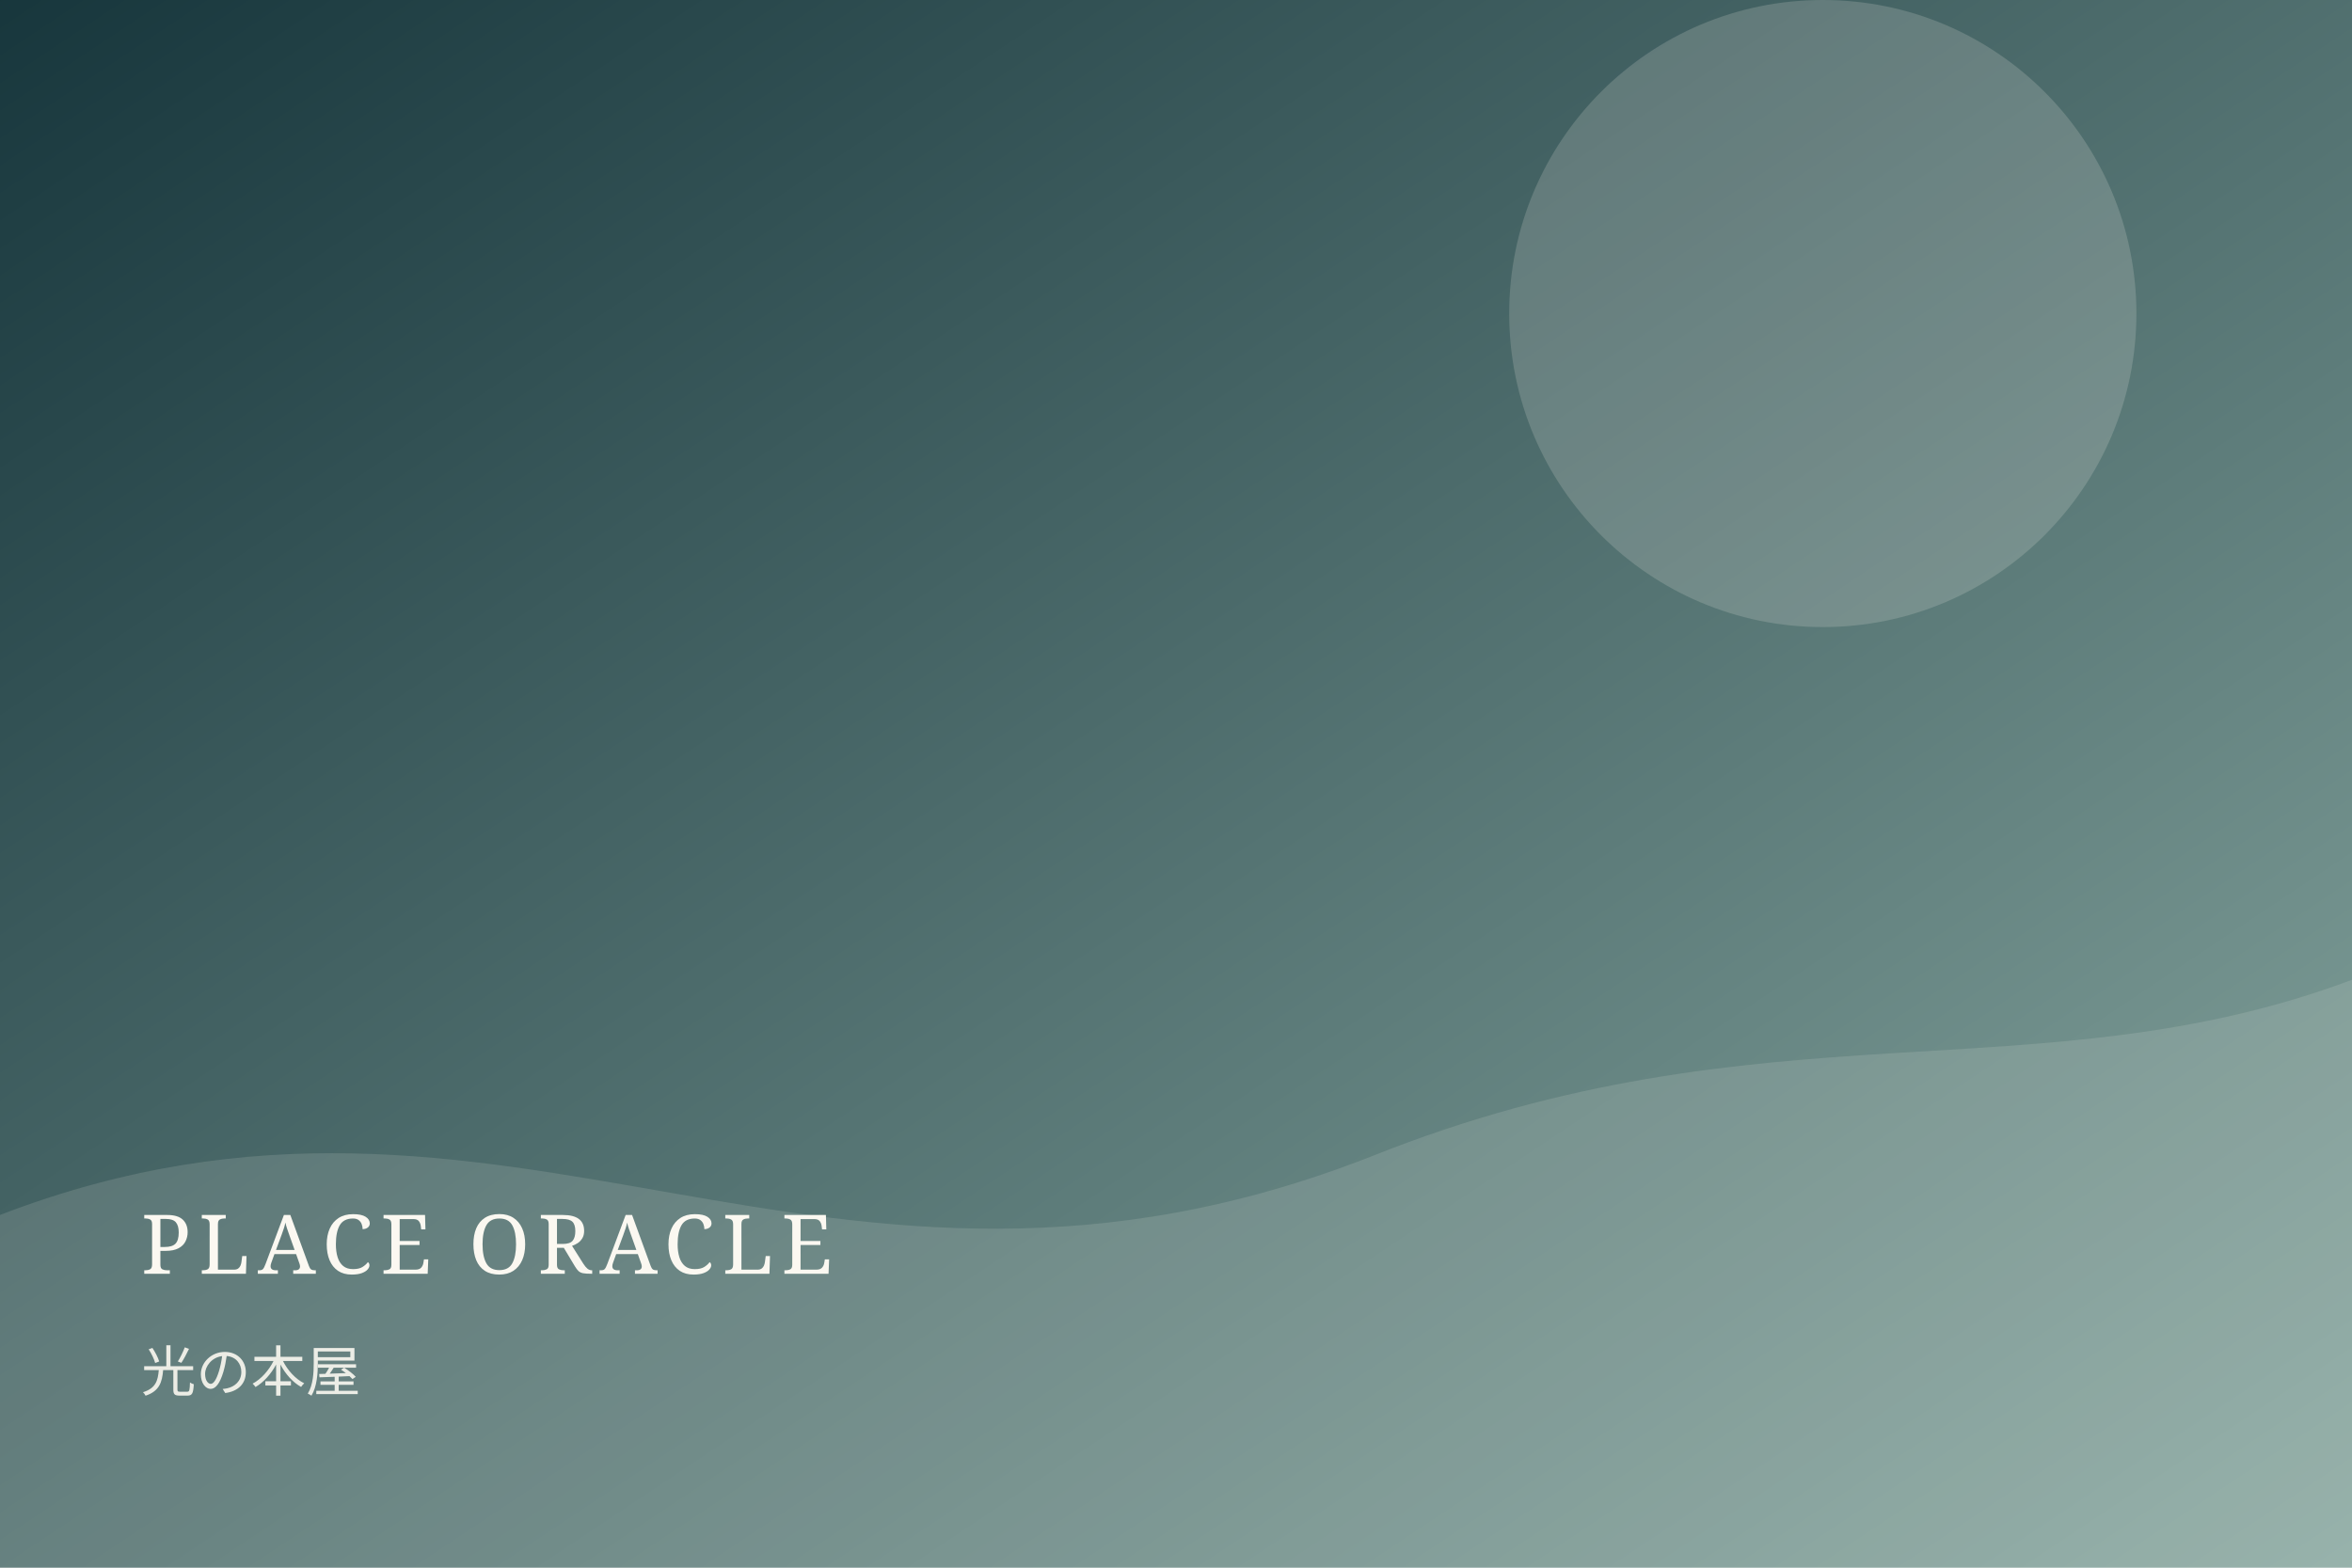
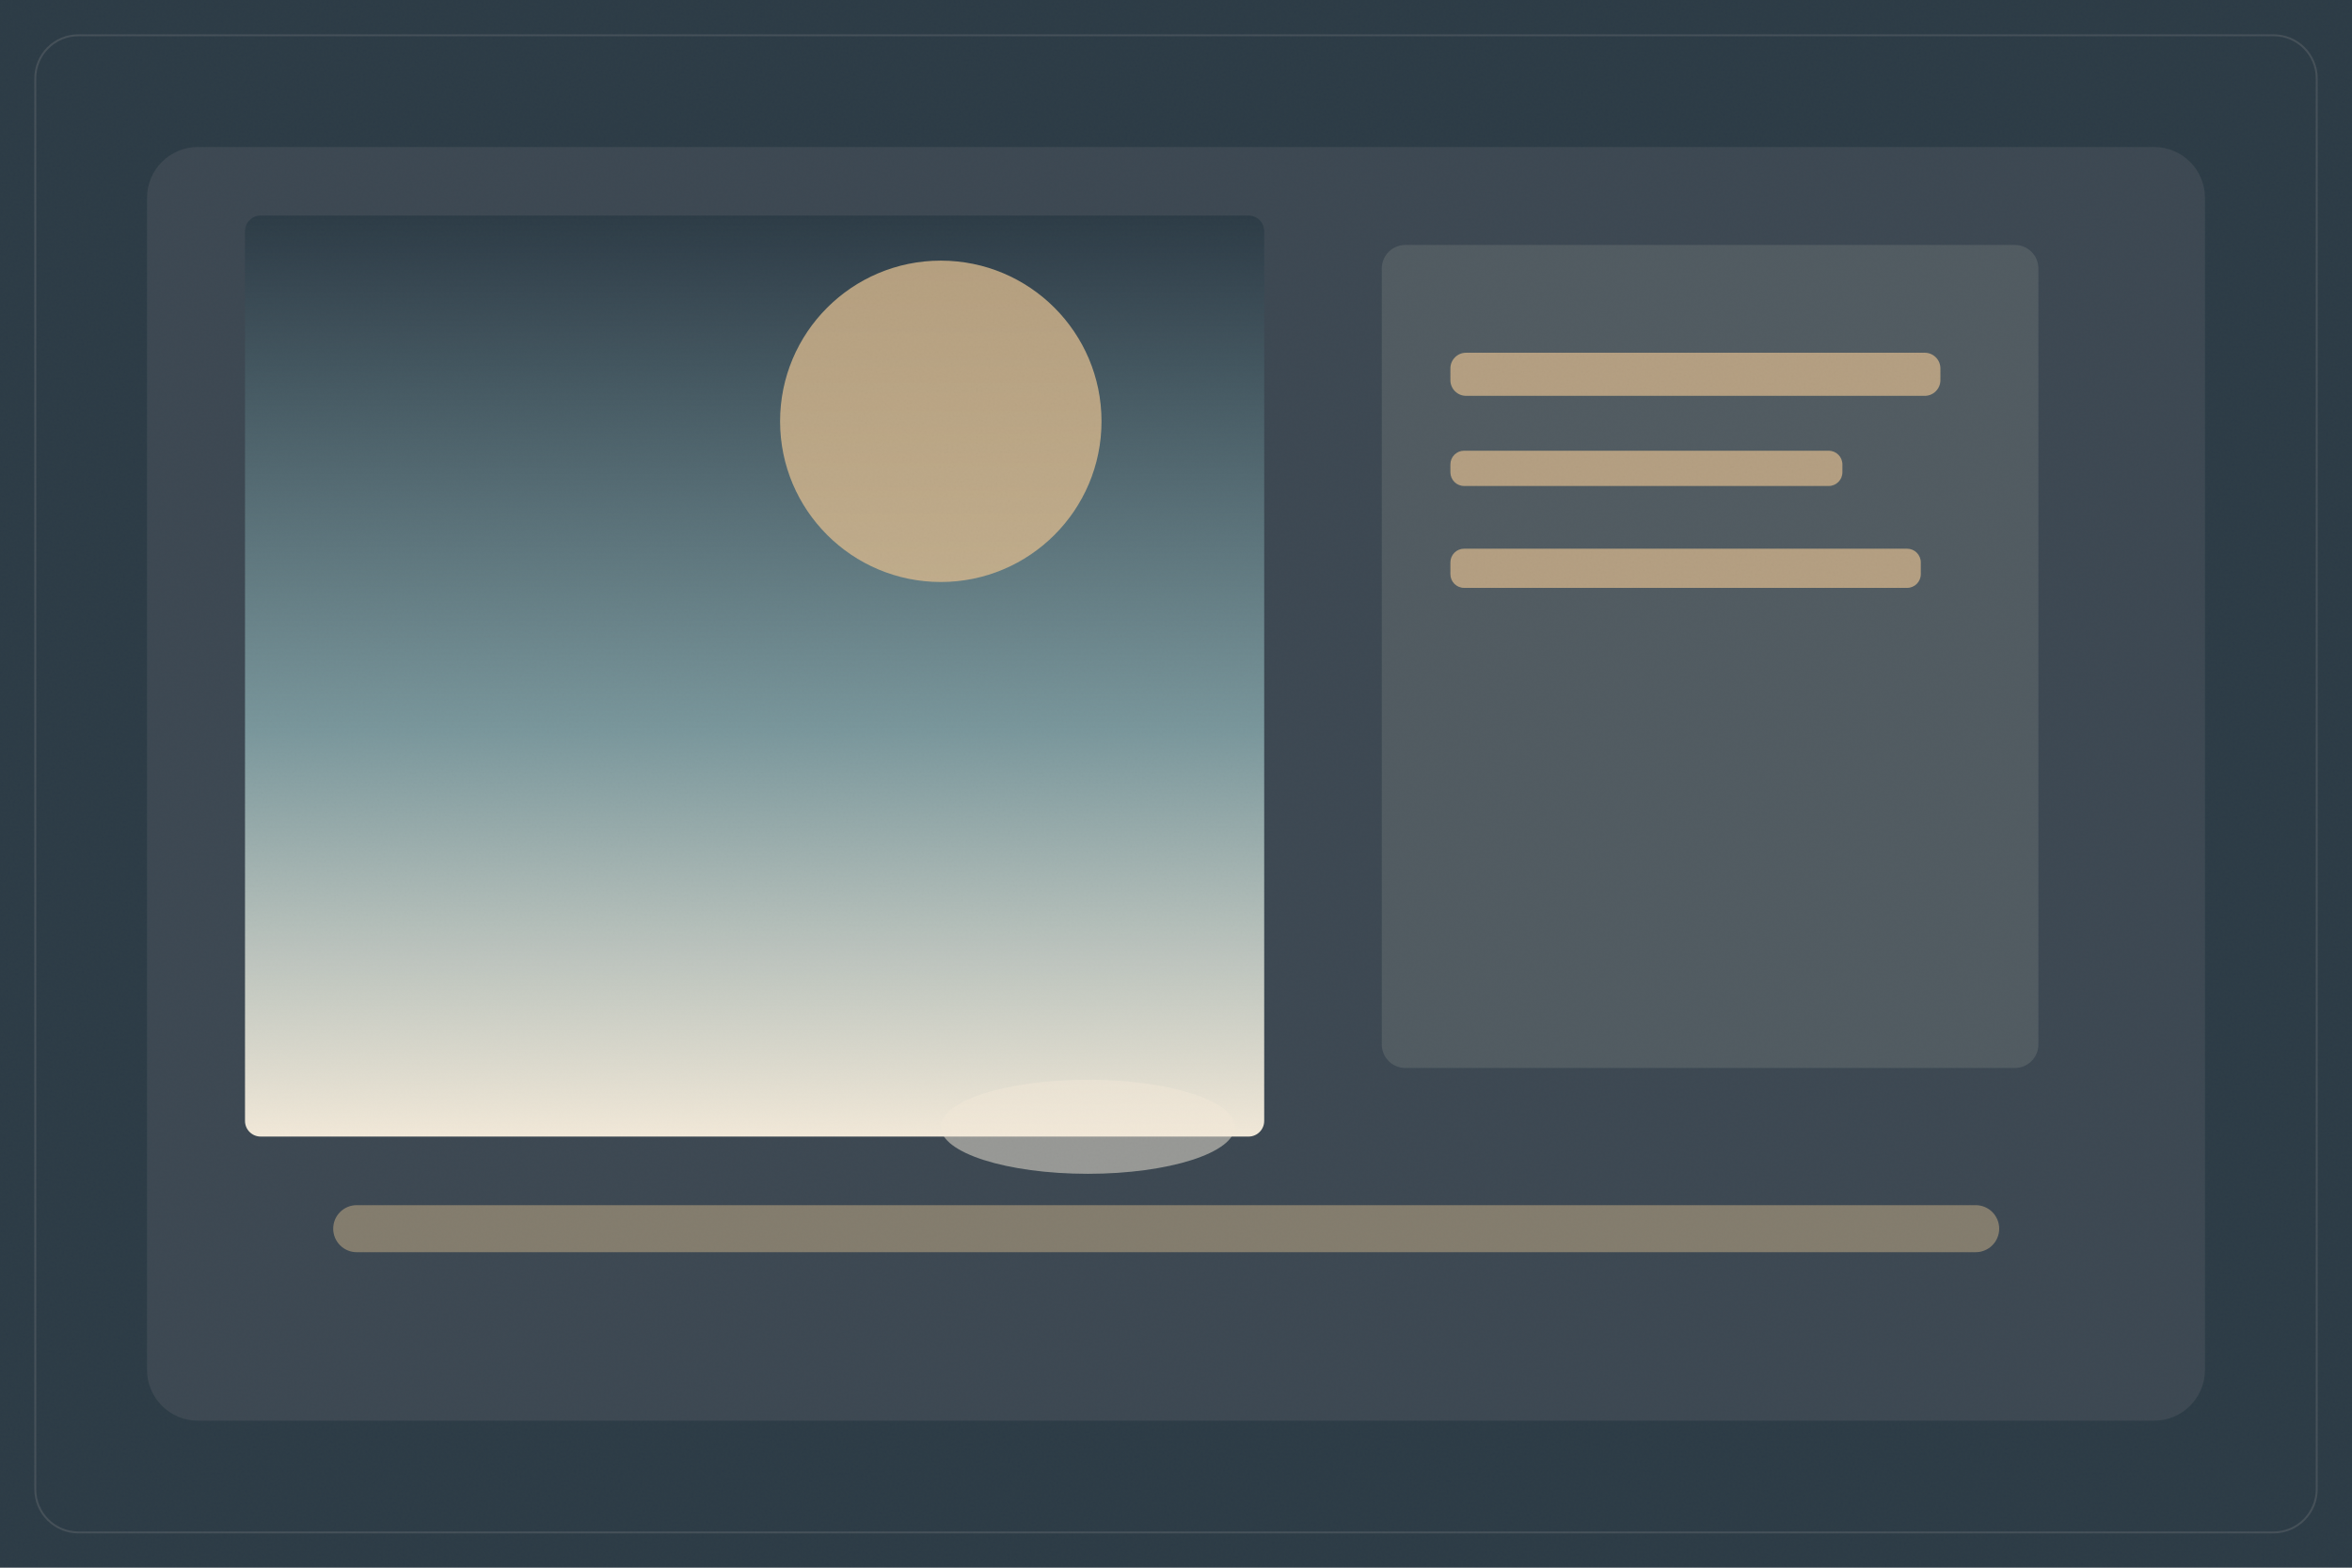
- <svg xmlns="http://www.w3.org/2000/svg" viewBox="0 0 1200 800" role="img" aria-label="光の本屋">
+ <svg xmlns="http://www.w3.org/2000/svg" viewBox="0 0 1200 800" role="img" aria-label="日差しが入る本屋">
  <defs>
-     <linearGradient id="g" x1="0" y1="0" x2="1" y2="1">
-       <stop offset="0" stop-color="#17363c" />
-       <stop offset="1" stop-color="#8aa9a2" />
+     <linearGradient id="s" x2="0" y2="1">
+       <stop stop-color="#2c3b46" />
+       <stop offset=".56" stop-color="#79969b" />
+       <stop offset="1" stop-color="#f1e8d8" />
    </linearGradient>
+     <linearGradient id="w" x2="0" y2="1">
+       <stop stop-color="#79969b" />
+       <stop offset="1" stop-color="#2c3b46" />
+     </linearGradient>
+     <filter id="g">
+       <feTurbulence type="fractalNoise" baseFrequency=".8" numOctaves="2" seed="13" />
+       <feComponentTransfer>
+         <feFuncA type="table" tableValues="0 .035" />
+       </feComponentTransfer>
+     </filter>
  </defs>
-   <rect width="1200" height="800" fill="url(#g)" />
-   <circle cx="930" cy="160" r="160" fill="#f4f0e7" opacity=".18" />
-   <path d="M0 620 C260 520 420 700 700 590 C900 510 1040 560 1200 500 L1200 800 L0 800 Z" fill="#f4f0e7" opacity=".14" />
-   <text x="72" y="650" fill="#fbf8f1" font-family="serif" font-size="42" letter-spacing="4">PLACE ORACLE</text>
-   <text x="72" y="710" fill="#fbf8f1" font-family="sans-serif" font-size="28" opacity=".9">光の本屋</text>
+   <rect width="1200" height="800" fill="#2c3b46" />
+   <rect x="75" y="75" width="1050" height="650" rx="26" fill="#f1e8d8" opacity=".08" />
+   <rect x="125" y="110" width="520" height="470" rx="8" fill="url(#s)" />
+   <circle cx="480" cy="215" r="82" fill="#d8b98d" opacity=".78" />
+   <rect x="705" y="125" width="335" height="420" rx="12" fill="#f1e8d8" opacity=".12" />
+   <g fill="#d8b98d" opacity=".72">
+     <rect x="740" y="180" width="250" height="22" rx="8" />
+     <rect x="740" y="230" width="200" height="18" rx="7" />
+     <rect x="740" y="280" width="240" height="20" rx="7" />
+   </g>
+   <rect x="170" y="615" width="850" height="24" rx="12" fill="#d8b98d" opacity=".46" />
+   <ellipse cx="555" cy="575" rx="75" ry="24" fill="#f1e8d8" opacity=".5" />
+   <rect width="1200" height="800" filter="url(#g)" opacity=".4" />
+   <rect x="18" y="18" width="1164" height="764" rx="22" fill="none" stroke="#f1e8d8" stroke-opacity=".12" />
</svg>
